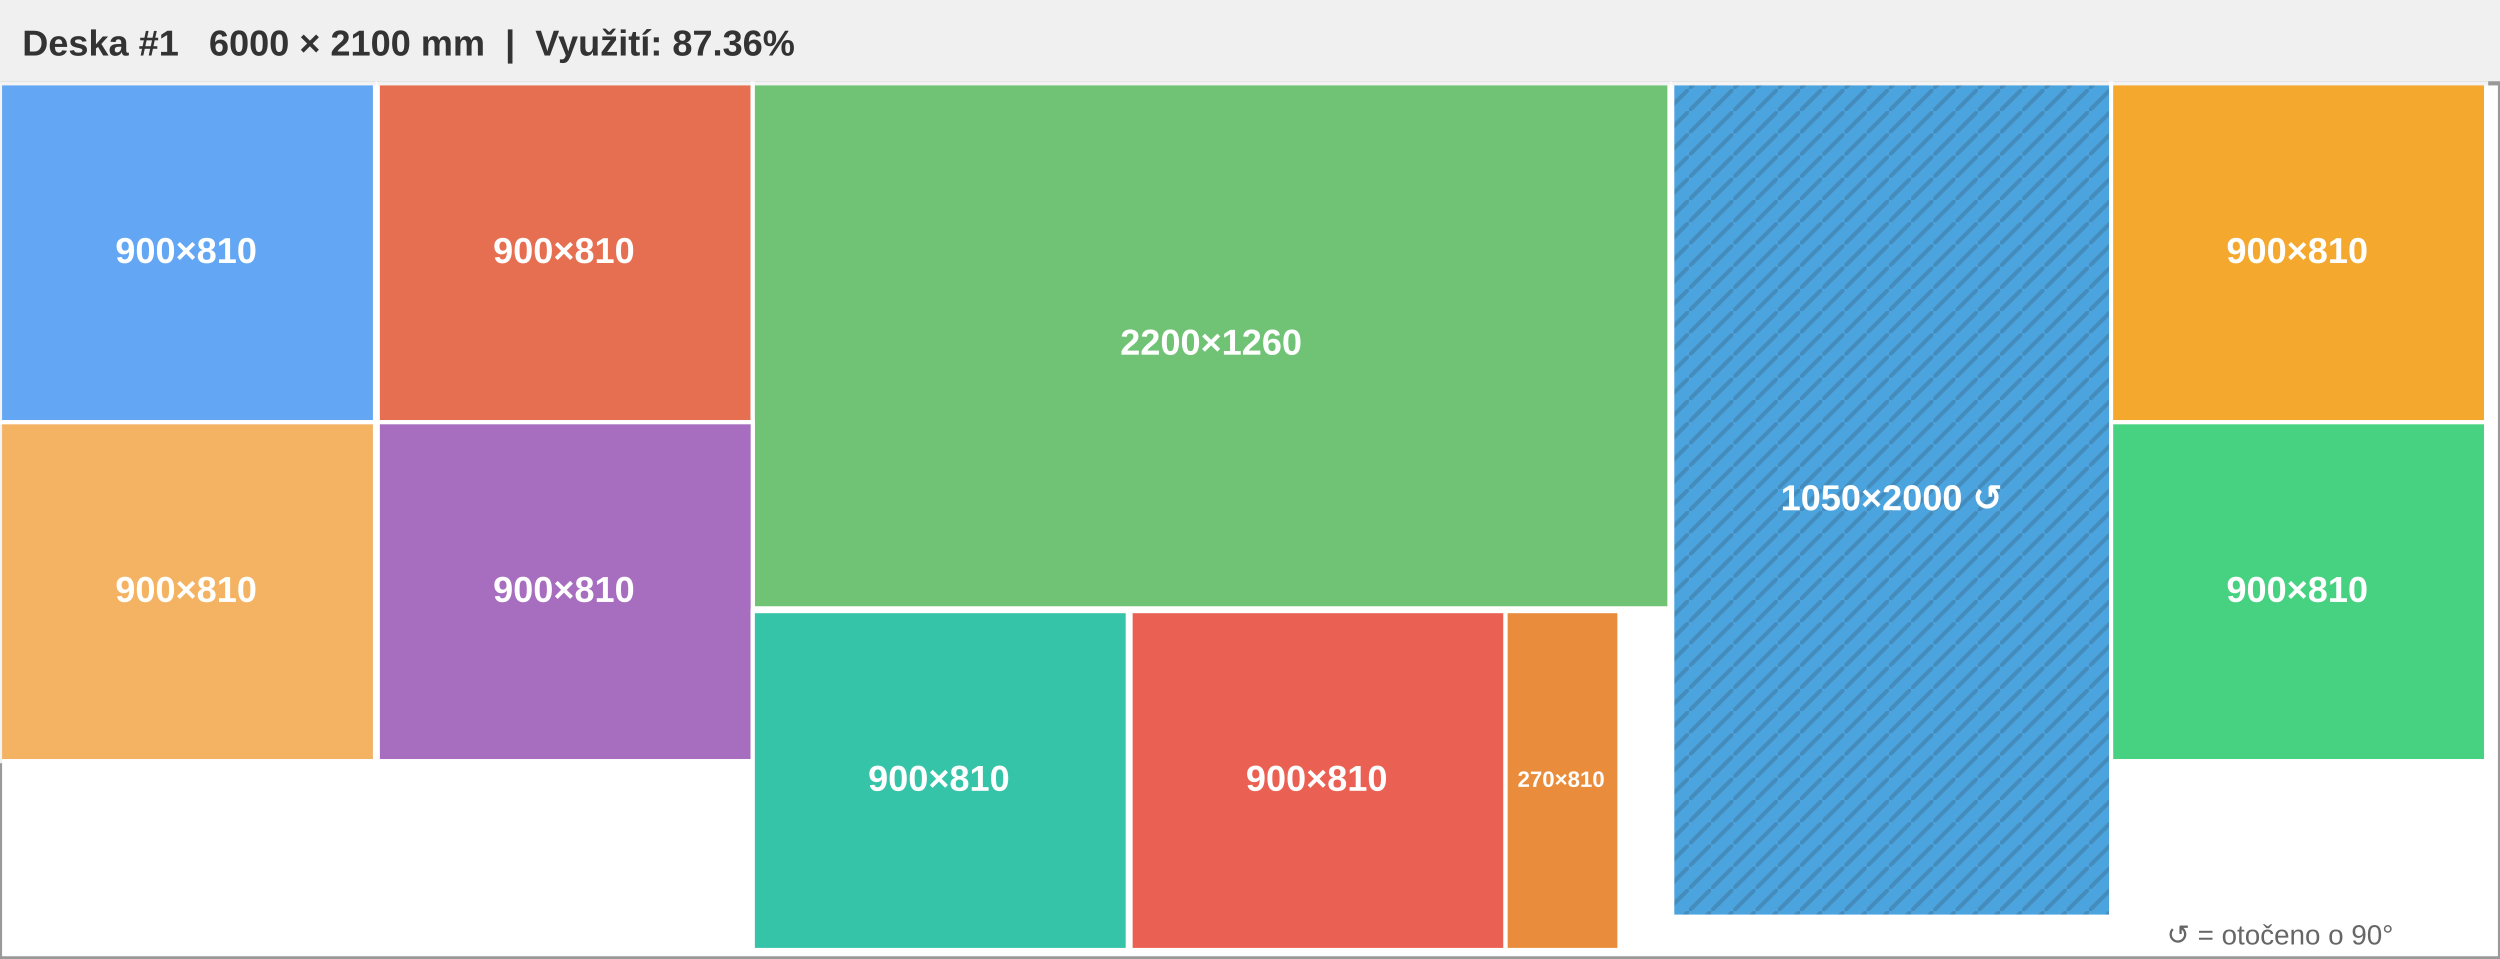
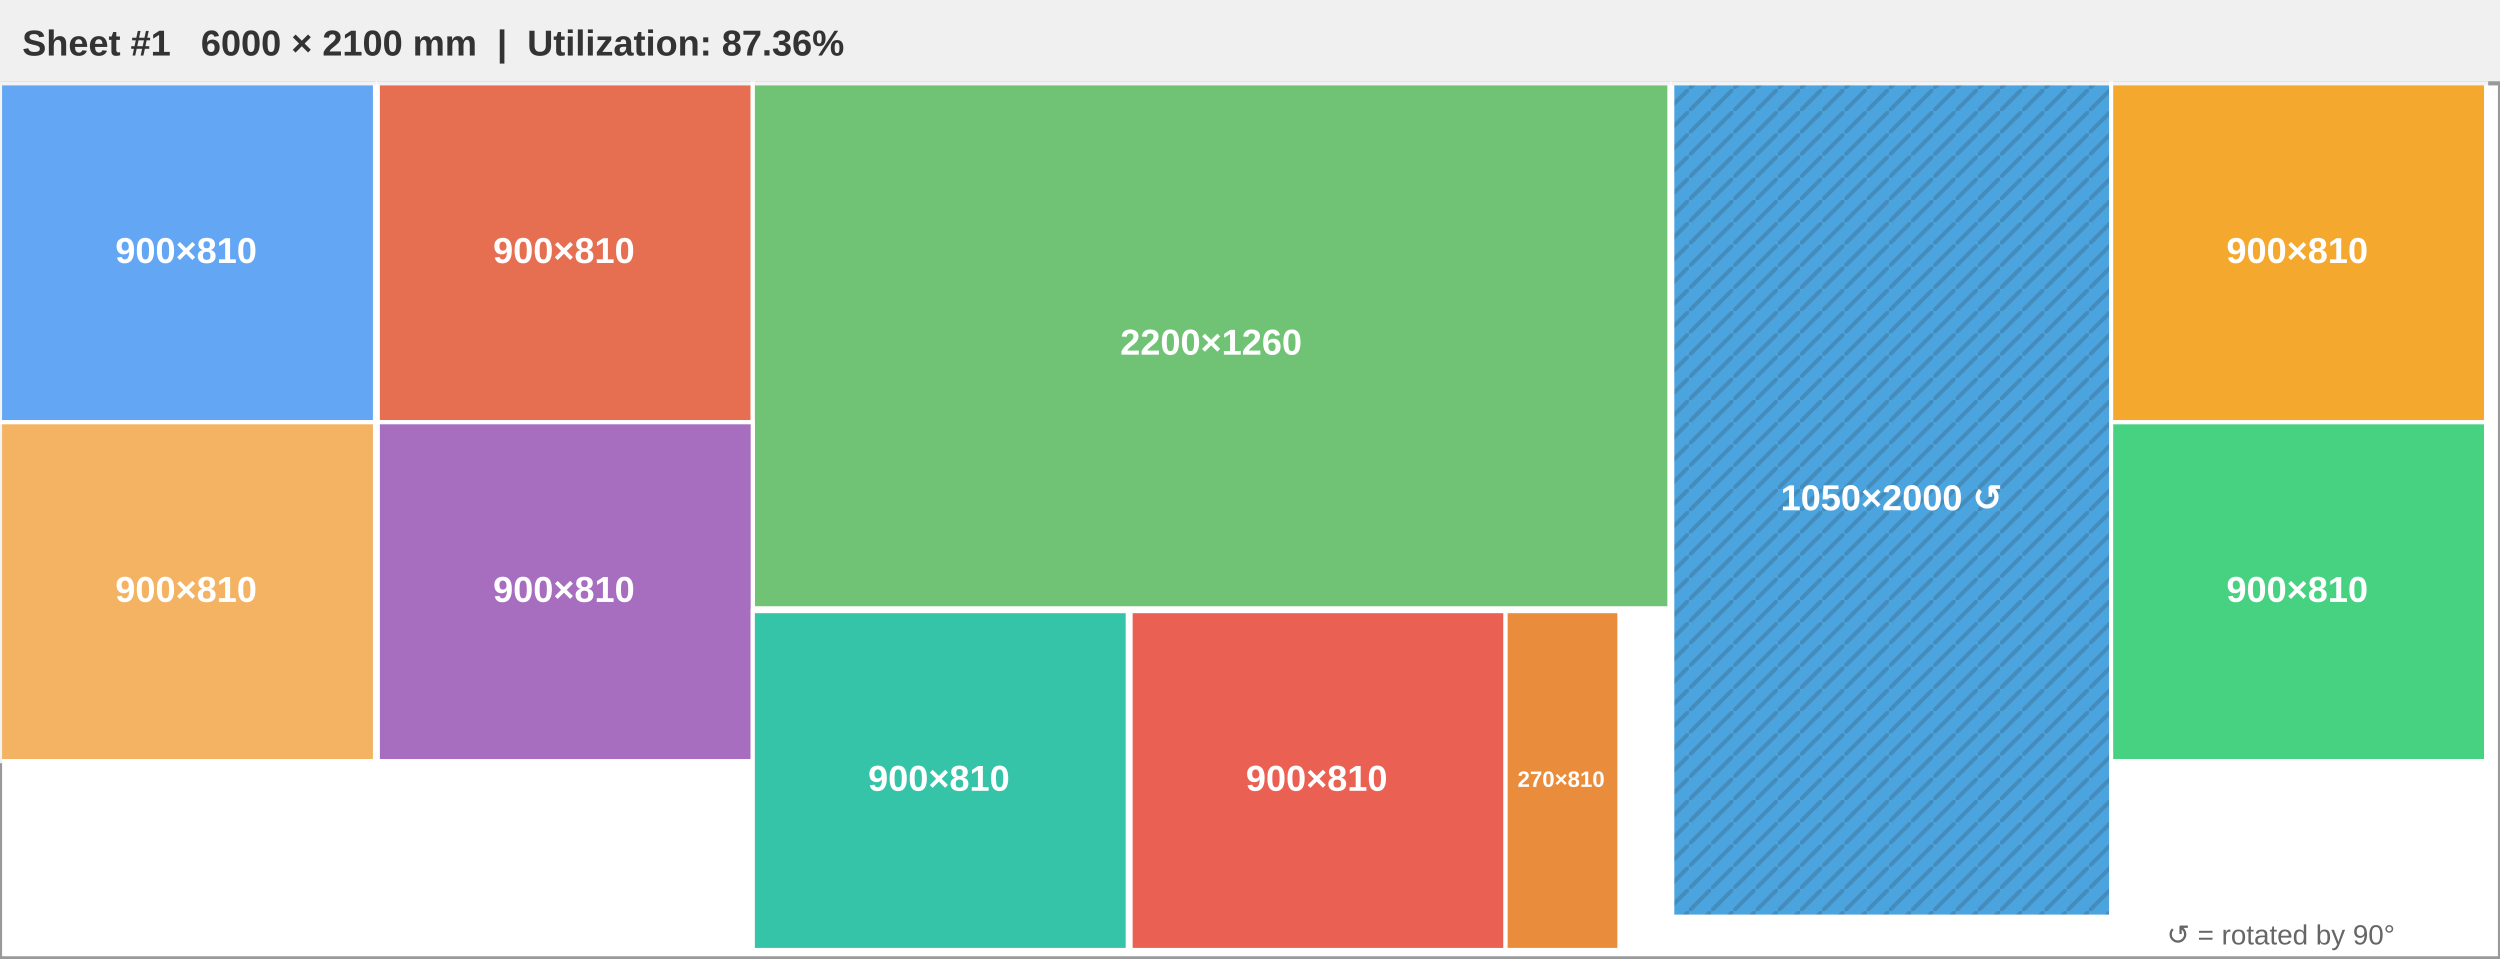
<svg xmlns="http://www.w3.org/2000/svg" width="900" height="345" viewBox="0 0 900 345" preserveAspectRatio="xMidYMid meet" style="background:#f0f0f0;font-family:Arial,sans-serif;">
-   <text x="8" y="20" font-size="13" fill="#333" font-weight="bold">Deska #1   6000 × 2100 mm  |  Využití: 87.36%</text>
+   <text x="8" y="20" font-size="13" fill="#333" font-weight="bold">Sheet #1   6000 × 2100 mm  |  Utilization: 87.36%</text>
  <rect x="0" y="30" width="900" height="315" fill="white" stroke="#999" stroke-width="1.5" />
  <rect x="0" y="30" width="135" height="122" fill="#4E9AF1" stroke="#fff" stroke-width="1.5" opacity="0.88" />
  <text x="67" y="91" font-size="13" fill="#fff" text-anchor="middle" dominant-baseline="middle" font-weight="bold" style="text-shadow:0 1px 2px rgba(0,0,0,.4)">900×810</text>
  <rect x="0" y="152" width="135" height="122" fill="#F1A94E" stroke="#fff" stroke-width="1.5" opacity="0.88" />
  <text x="67" y="213" font-size="13" fill="#fff" text-anchor="middle" dominant-baseline="middle" font-weight="bold" style="text-shadow:0 1px 2px rgba(0,0,0,.4)">900×810</text>
  <rect x="136" y="30" width="135" height="122" fill="#E45C3A" stroke="#fff" stroke-width="1.5" opacity="0.88" />
  <text x="203" y="91" font-size="13" fill="#fff" text-anchor="middle" dominant-baseline="middle" font-weight="bold" style="text-shadow:0 1px 2px rgba(0,0,0,.4)">900×810</text>
  <rect x="271" y="30" width="330" height="189" fill="#5DBB63" stroke="#fff" stroke-width="1.5" opacity="0.88" />
  <text x="436" y="124" font-size="13" fill="#fff" text-anchor="middle" dominant-baseline="middle" font-weight="bold" style="text-shadow:0 1px 2px rgba(0,0,0,.4)">2200×1260</text>
  <rect x="136" y="152" width="135" height="122" fill="#9B59B6" stroke="#fff" stroke-width="1.5" opacity="0.88" />
  <text x="203" y="213" font-size="13" fill="#fff" text-anchor="middle" dominant-baseline="middle" font-weight="bold" style="text-shadow:0 1px 2px rgba(0,0,0,.4)">900×810</text>
  <rect x="271" y="220" width="135" height="122" fill="#1ABC9C" stroke="#fff" stroke-width="1.5" opacity="0.88" />
  <text x="338" y="281" font-size="13" fill="#fff" text-anchor="middle" dominant-baseline="middle" font-weight="bold" style="text-shadow:0 1px 2px rgba(0,0,0,.4)">900×810</text>
  <rect x="407" y="220" width="135" height="122" fill="#E74C3C" stroke="#fff" stroke-width="1.5" opacity="0.88" />
  <text x="474" y="281" font-size="13" fill="#fff" text-anchor="middle" dominant-baseline="middle" font-weight="bold" style="text-shadow:0 1px 2px rgba(0,0,0,.4)">900×810</text>
  <defs>
    <pattern id="hatch0_7" patternUnits="userSpaceOnUse" width="8" height="8">
      <rect width="8" height="8" fill="#3498DB" />
      <line x1="0" y1="8" x2="8" y2="0" stroke="rgba(0,0,0,0.18)" stroke-width="1.5" />
    </pattern>
  </defs>
  <rect x="602" y="30" width="158" height="300" fill="url(#hatch0_7)" stroke="#fff" stroke-width="1.5" opacity="0.88" />
  <text x="681" y="180" font-size="13" fill="#fff" text-anchor="middle" dominant-baseline="middle" font-weight="bold" style="text-shadow:0 1px 2px rgba(0,0,0,.4)">1050×2000 ↺</text>
  <rect x="760" y="30" width="135" height="122" fill="#F39C12" stroke="#fff" stroke-width="1.5" opacity="0.88" />
  <text x="827" y="91" font-size="13" fill="#fff" text-anchor="middle" dominant-baseline="middle" font-weight="bold" style="text-shadow:0 1px 2px rgba(0,0,0,.4)">900×810</text>
  <rect x="760" y="152" width="135" height="122" fill="#2ECC71" stroke="#fff" stroke-width="1.5" opacity="0.88" />
  <text x="827" y="213" font-size="13" fill="#fff" text-anchor="middle" dominant-baseline="middle" font-weight="bold" style="text-shadow:0 1px 2px rgba(0,0,0,.4)">900×810</text>
  <rect x="542" y="220" width="41" height="122" fill="#E67E22" stroke="#fff" stroke-width="1.5" opacity="0.88" />
  <text x="562" y="281" font-size="8" fill="#fff" text-anchor="middle" dominant-baseline="middle" font-weight="bold" style="text-shadow:0 1px 2px rgba(0,0,0,.4)">270×810</text>
-   <text x="780" y="340" font-size="10" fill="#666">↺ = otočeno o 90°</text>
+   <text x="780" y="340" font-size="10" fill="#666">↺ = rotated by 90°</text>
</svg>
